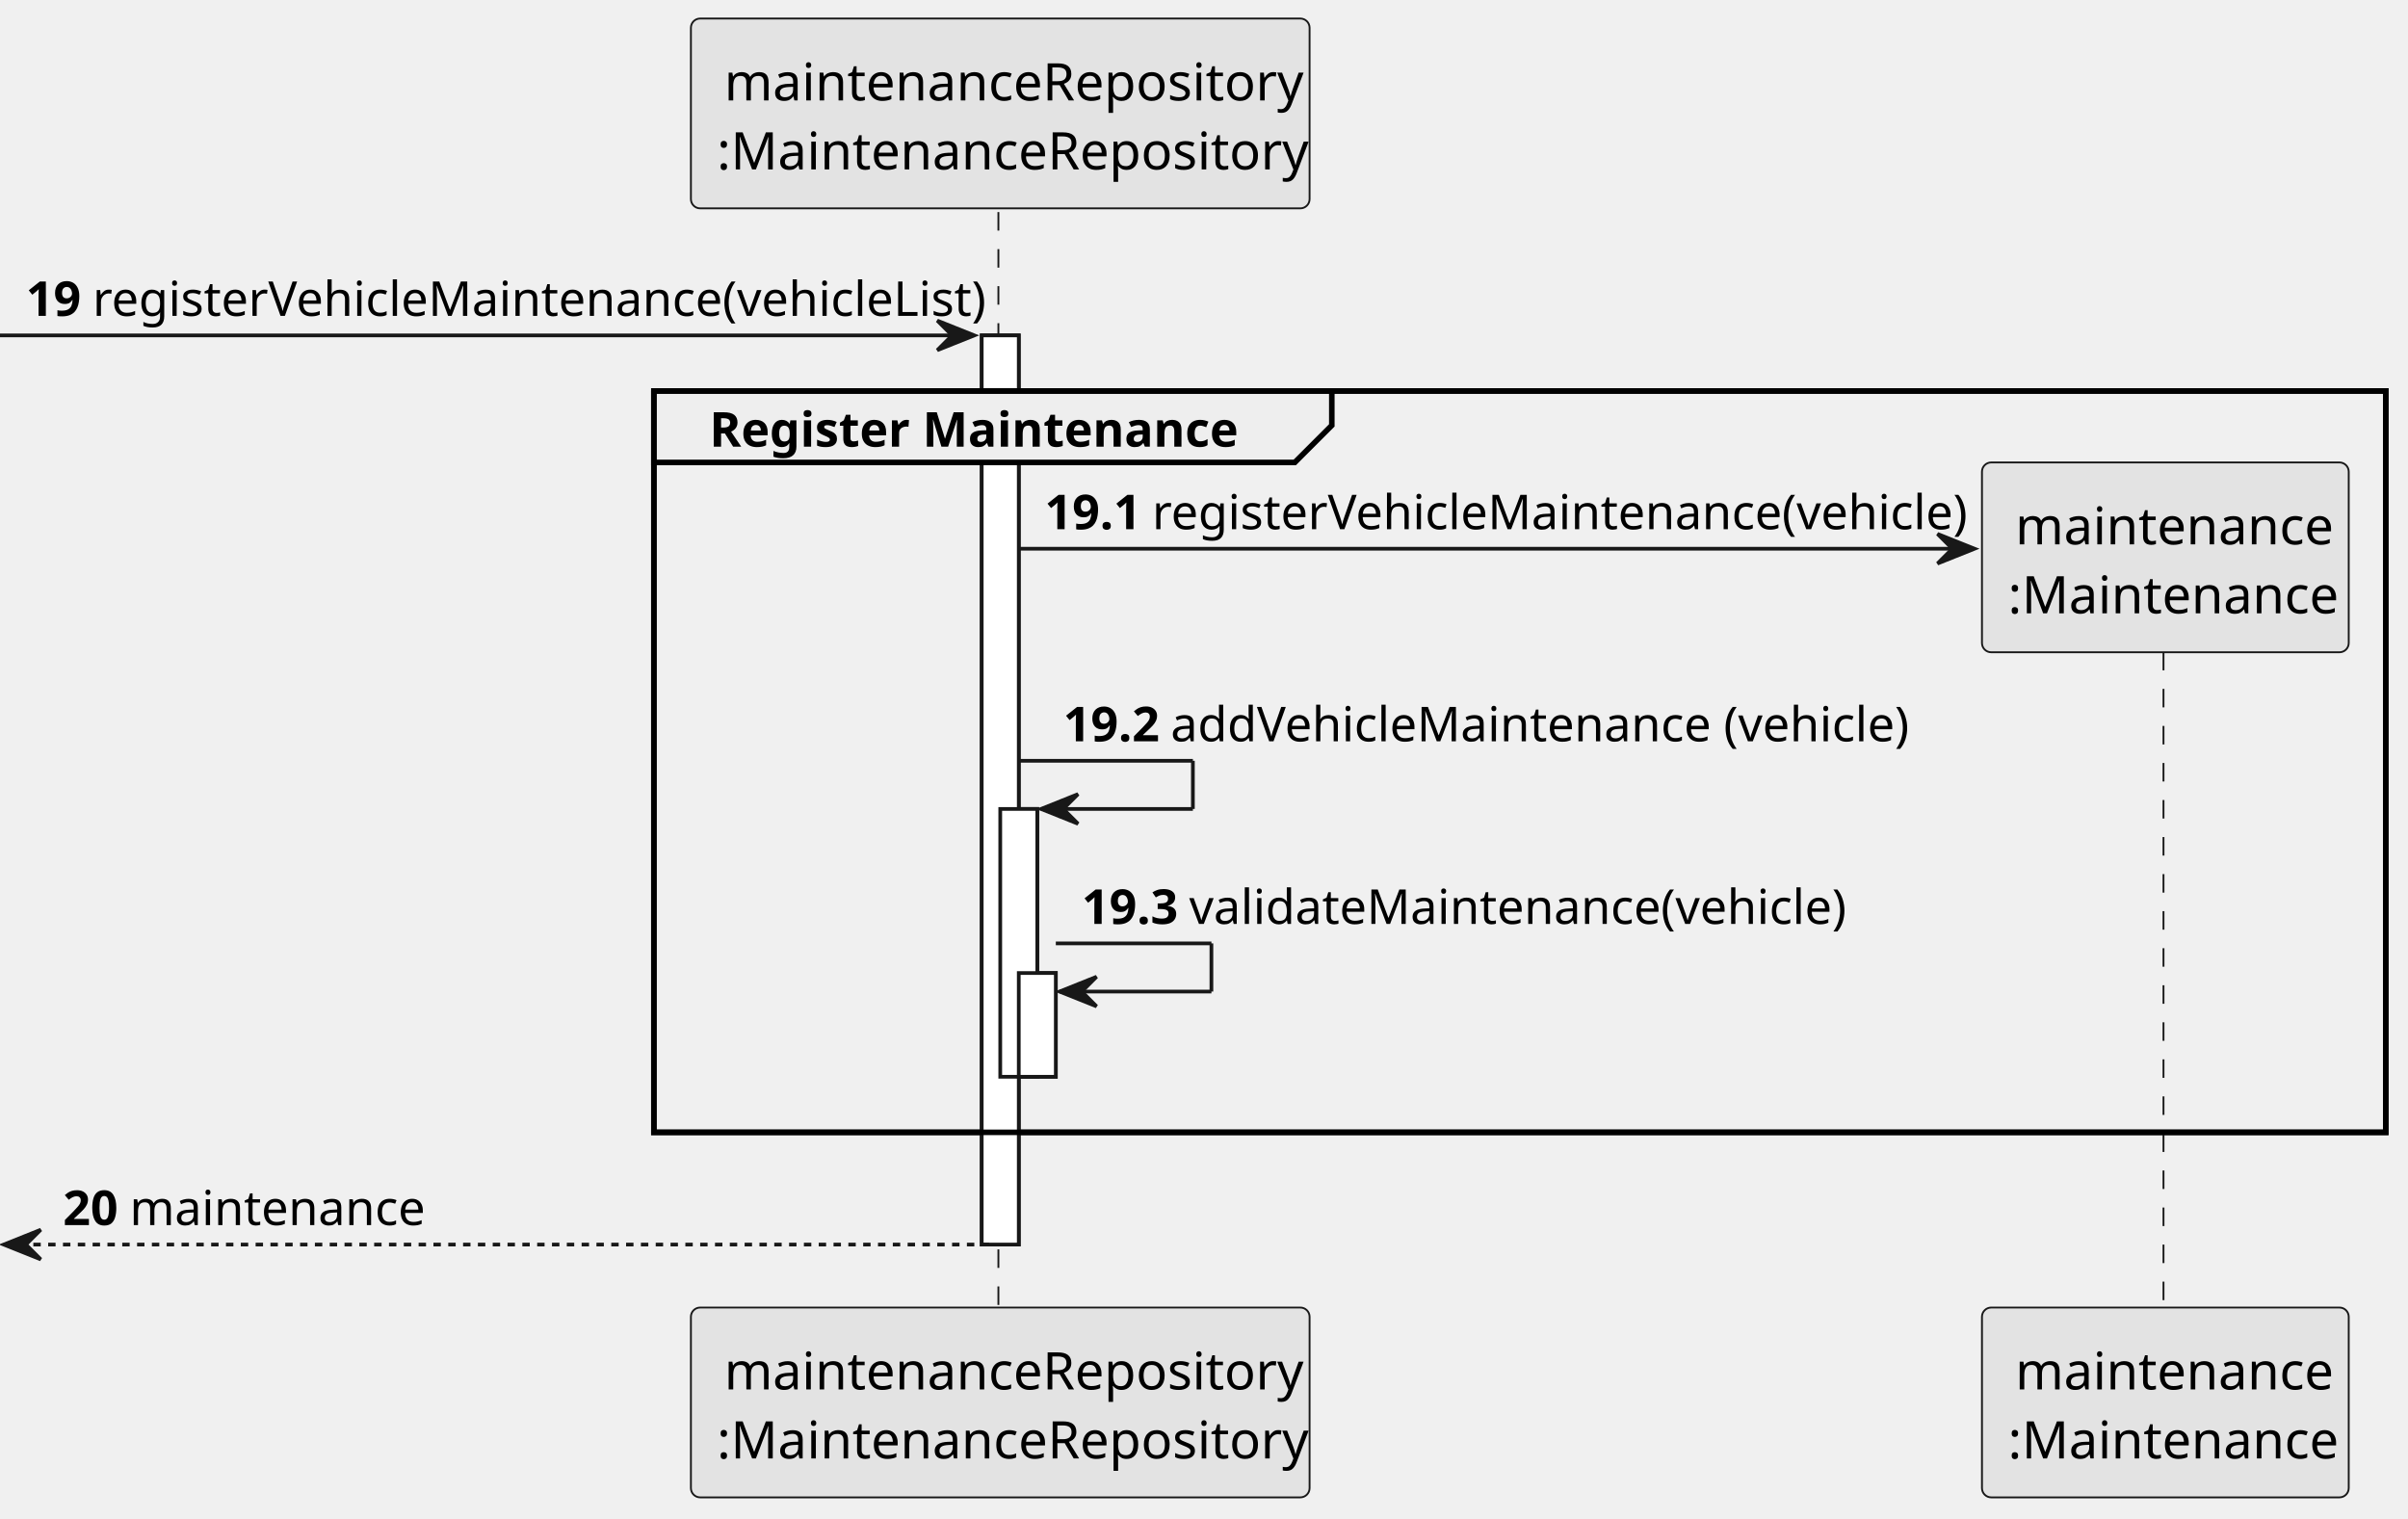
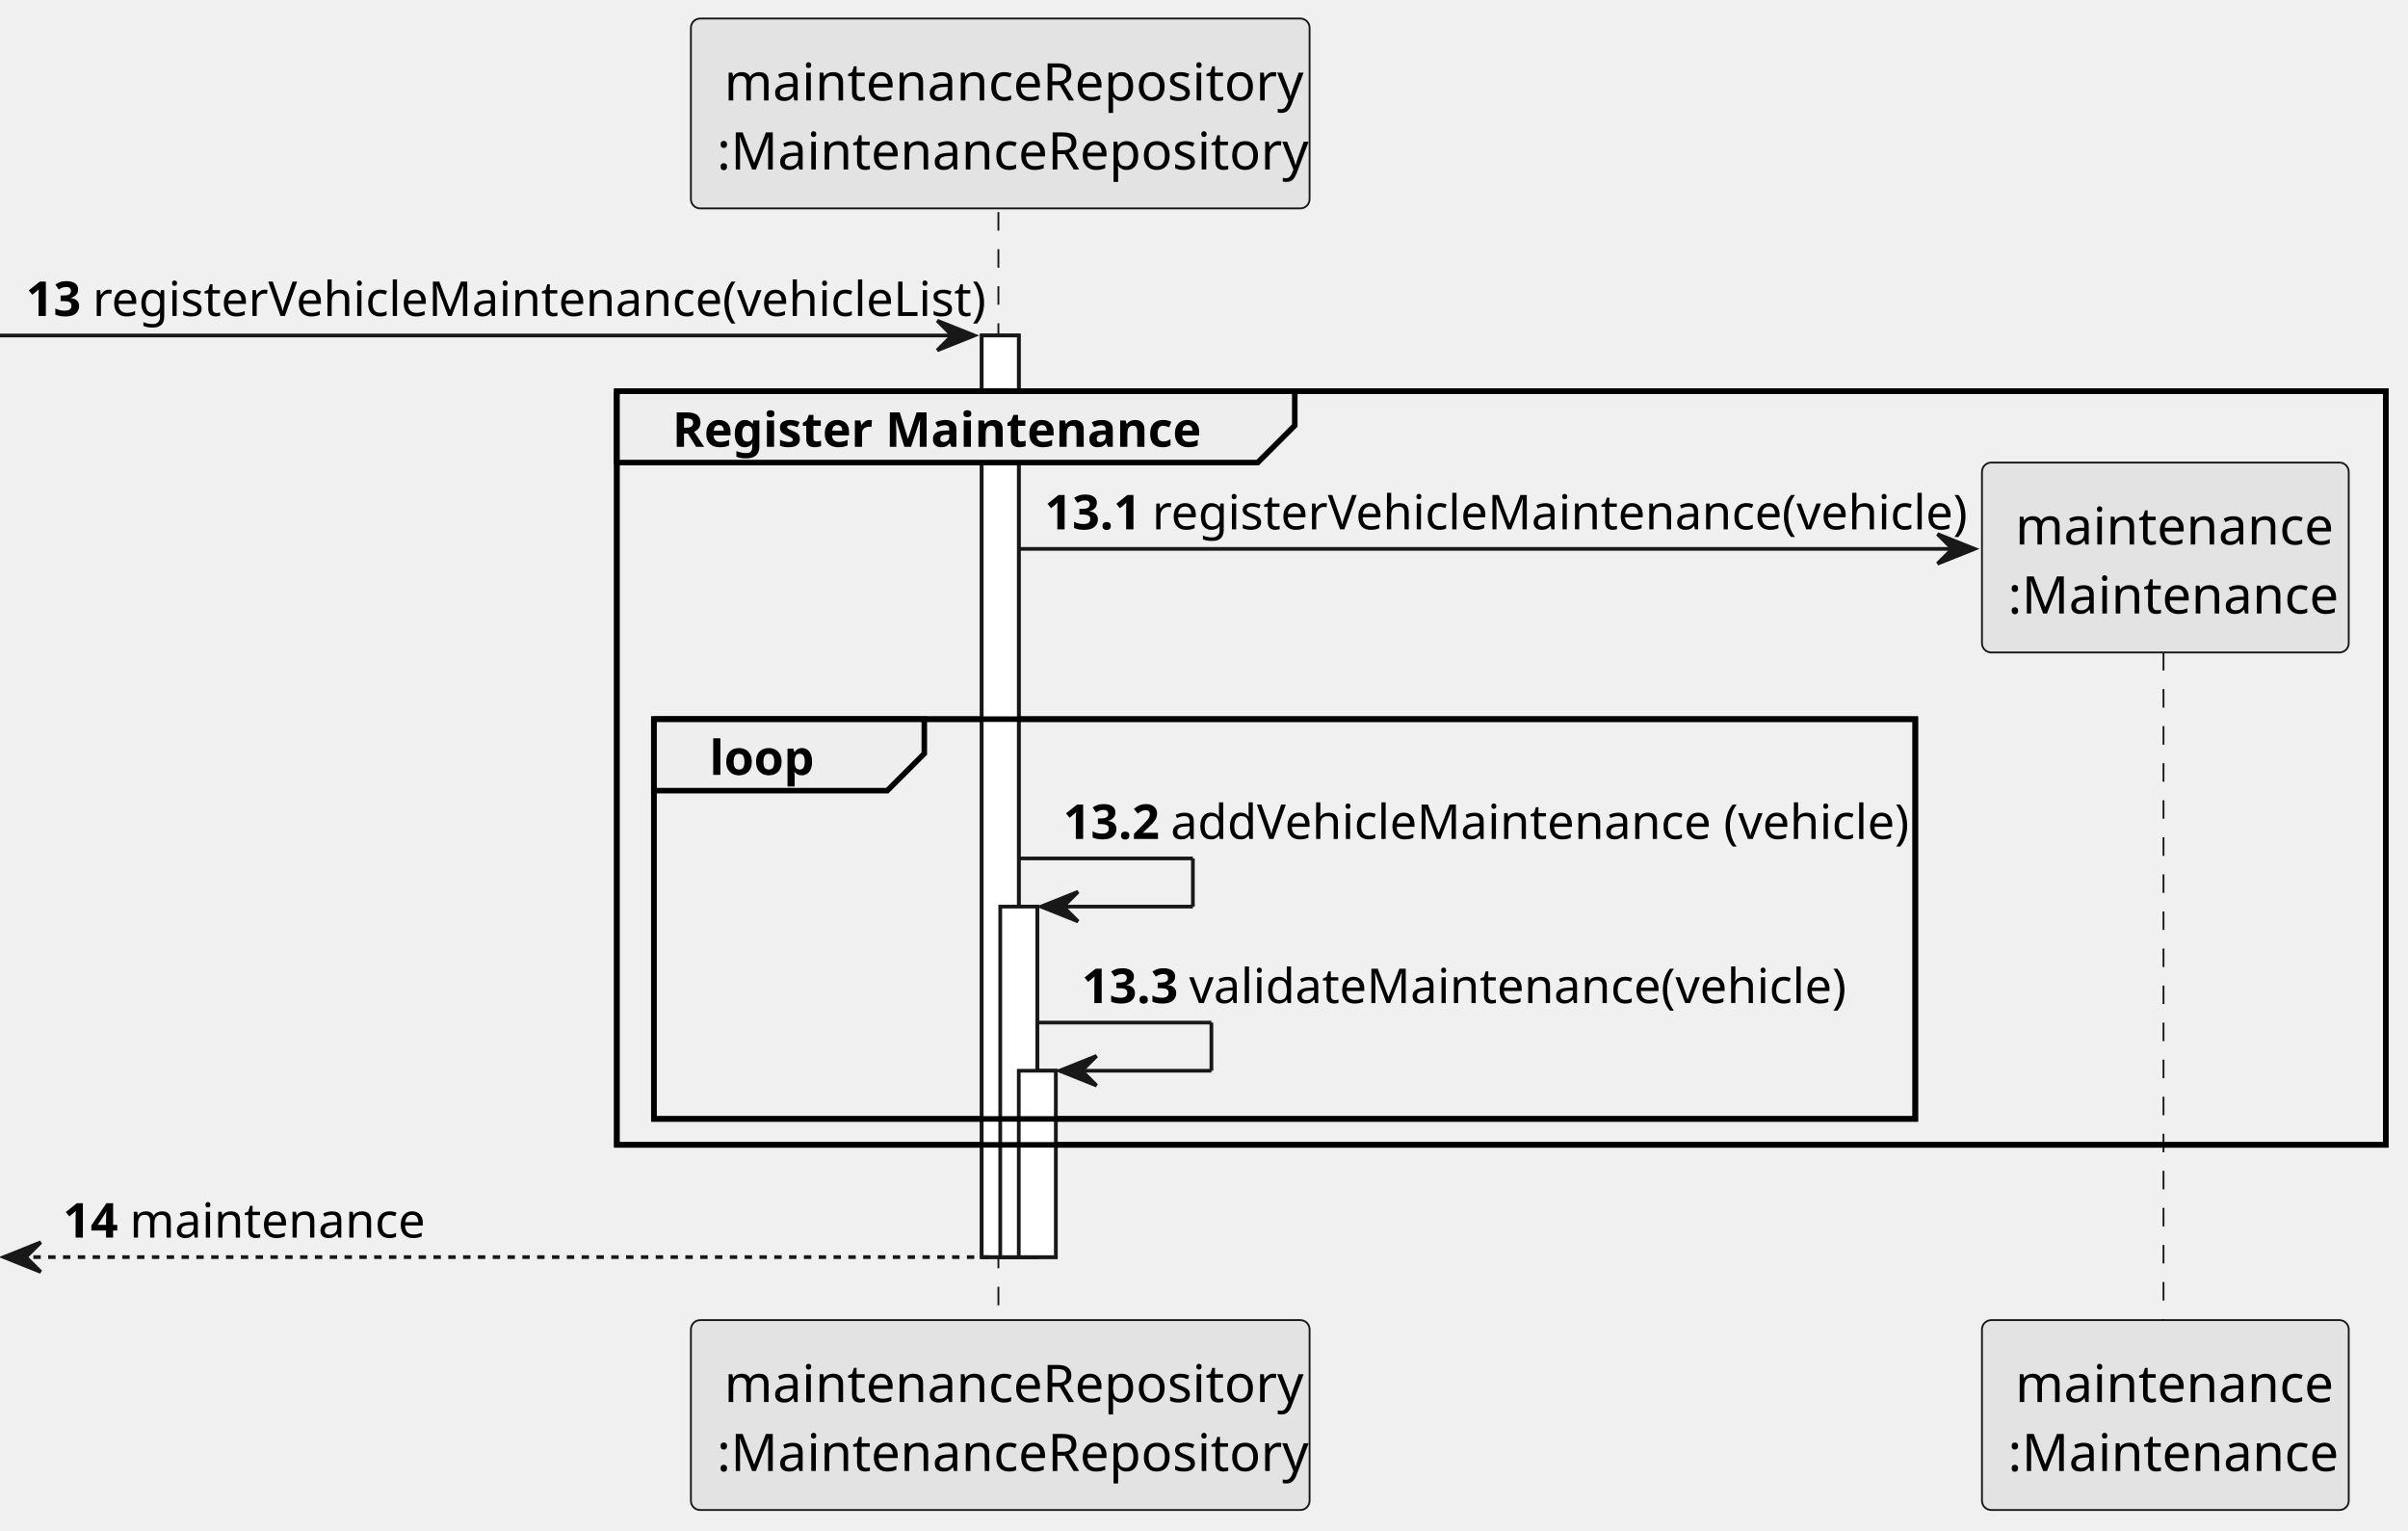
- <svg xmlns="http://www.w3.org/2000/svg" contentStyleType="text/css" height="410px" preserveAspectRatio="none" style="width:650px;height:410px;background:#FFFFFF;" version="1.1" viewBox="0 0 650 410" width="650px" zoomAndPan="magnify">
+ <svg xmlns="http://www.w3.org/2000/svg" contentStyleType="text/css" height="413px" preserveAspectRatio="none" style="width:650px;height:413px;background:#FFFFFF;" version="1.1" viewBox="0 0 650 413" width="650px" zoomAndPan="magnify">
  <defs />
  <g>
-     <rect fill="#FFFFFF" height="245.406" style="stroke:#181818;stroke-width:1.0;" width="10" x="265" y="90.533" />
-     <rect fill="#FFFFFF" height="72.291" style="stroke:#181818;stroke-width:1.0;" width="10" x="270" y="218.357" />
-     <rect fill="#FFFFFF" height="28" style="stroke:#181818;stroke-width:1.0;" width="10" x="275" y="262.648" />
-     <rect fill="none" height="200.115" style="stroke:#000000;stroke-width:1.5;" width="467.5" x="176.5" y="105.533" />
-     <line style="stroke:#181818;stroke-width:0.5;stroke-dasharray:5.0,5.0;" x1="269.5" x2="269.5" y1="57.242" y2="353.94" />
-     <line style="stroke:#181818;stroke-width:0.5;stroke-dasharray:5.0,5.0;" x1="584" x2="584" y1="165.945" y2="353.94" />
+     <rect fill="#FFFFFF" height="248.697" style="stroke:#181818;stroke-width:1.0;" width="10" x="265" y="90.533" />
+     <rect fill="#FFFFFF" height="94.582" style="stroke:#181818;stroke-width:1.0;" width="10" x="270" y="244.648" />
+     <rect fill="#FFFFFF" height="50.291" style="stroke:#181818;stroke-width:1.0;" width="10" x="275" y="288.94" />
+     <rect fill="none" height="203.406" style="stroke:#000000;stroke-width:1.5;" width="477.5" x="166.5" y="105.533" />
+     <rect fill="none" height="107.873" style="stroke:#000000;stroke-width:1.5;" width="340.5" x="176.5" y="194.066" />
+     <line style="stroke:#181818;stroke-width:0.5;stroke-dasharray:5.0,5.0;" x1="269.5" x2="269.5" y1="57.242" y2="357.231" />
+     <line style="stroke:#181818;stroke-width:0.5;stroke-dasharray:5.0,5.0;" x1="584" x2="584" y1="165.945" y2="357.231" />
    <rect fill="#E3E3E3" height="51.242" rx="2.5" ry="2.5" style="stroke:#181818;stroke-width:0.5;" width="167" x="186.5" y="5" />
    <text fill="#000000" font-family="sans-serif" font-size="14" lengthAdjust="spacing" textLength="149" x="195.5" y="27.107">maintenanceRepository</text>
    <text fill="#000000" font-family="sans-serif" font-size="14" lengthAdjust="spacing" textLength="153" x="193.5" y="45.728">:MaintenanceRepository</text>
-     <rect fill="#E3E3E3" height="51.242" rx="2.5" ry="2.5" style="stroke:#181818;stroke-width:0.5;" width="167" x="186.5" y="352.94" />
-     <text fill="#000000" font-family="sans-serif" font-size="14" lengthAdjust="spacing" textLength="149" x="195.5" y="375.047">maintenanceRepository</text>
-     <text fill="#000000" font-family="sans-serif" font-size="14" lengthAdjust="spacing" textLength="153" x="193.5" y="393.668">:MaintenanceRepository</text>
-     <rect fill="#E3E3E3" height="51.242" rx="2.5" ry="2.5" style="stroke:#181818;stroke-width:0.5;" width="99" x="535" y="352.94" />
-     <text fill="#000000" font-family="sans-serif" font-size="14" lengthAdjust="spacing" textLength="81" x="544" y="375.047">maintenance</text>
-     <text fill="#000000" font-family="sans-serif" font-size="14" lengthAdjust="spacing" textLength="85" x="542" y="393.668">:Maintenance</text>
-     <rect fill="#FFFFFF" height="245.406" style="stroke:#181818;stroke-width:1.0;" width="10" x="265" y="90.533" />
-     <rect fill="#FFFFFF" height="72.291" style="stroke:#181818;stroke-width:1.0;" width="10" x="270" y="218.357" />
-     <rect fill="#FFFFFF" height="28" style="stroke:#181818;stroke-width:1.0;" width="10" x="275" y="262.648" />
+     <rect fill="#E3E3E3" height="51.242" rx="2.5" ry="2.5" style="stroke:#181818;stroke-width:0.5;" width="167" x="186.5" y="356.231" />
+     <text fill="#000000" font-family="sans-serif" font-size="14" lengthAdjust="spacing" textLength="149" x="195.5" y="378.338">maintenanceRepository</text>
+     <text fill="#000000" font-family="sans-serif" font-size="14" lengthAdjust="spacing" textLength="153" x="193.5" y="396.959">:MaintenanceRepository</text>
+     <rect fill="#E3E3E3" height="51.242" rx="2.5" ry="2.5" style="stroke:#181818;stroke-width:0.5;" width="99" x="535" y="356.231" />
+     <text fill="#000000" font-family="sans-serif" font-size="14" lengthAdjust="spacing" textLength="81" x="544" y="378.338">maintenance</text>
+     <text fill="#000000" font-family="sans-serif" font-size="14" lengthAdjust="spacing" textLength="85" x="542" y="396.959">:Maintenance</text>
+     <rect fill="#FFFFFF" height="248.697" style="stroke:#181818;stroke-width:1.0;" width="10" x="265" y="90.533" />
+     <rect fill="#FFFFFF" height="94.582" style="stroke:#181818;stroke-width:1.0;" width="10" x="270" y="244.648" />
+     <rect fill="#FFFFFF" height="50.291" style="stroke:#181818;stroke-width:1.0;" width="10" x="275" y="288.94" />
    <polygon fill="#181818" points="253,86.533,263,90.533,253,94.533,257,90.533" style="stroke:#181818;stroke-width:1.0;" />
    <line style="stroke:#181818;stroke-width:1.0;" x1="0" x2="259" y1="90.533" y2="90.533" />
-     <text fill="#000000" font-family="sans-serif" font-size="13" font-weight="bold" lengthAdjust="spacing" textLength="14" x="7" y="85.27">19</text>
+     <text fill="#000000" font-family="sans-serif" font-size="13" font-weight="bold" lengthAdjust="spacing" textLength="14" x="7" y="85.27">13</text>
    <text fill="#000000" font-family="sans-serif" font-size="13" lengthAdjust="spacing" textLength="228" x="25" y="85.27">registerVehicleMaintenance(vehicleList)</text>
-     <path d="M176.5,105.533 L359.5,105.533 L359.5,114.824 L349.5,124.824 L176.5,124.824 L176.5,105.533 " fill="#EEEEEE" style="stroke:#000000;stroke-width:1.5;" />
-     <rect fill="none" height="200.115" style="stroke:#000000;stroke-width:1.5;" width="467.5" x="176.5" y="105.533" />
-     <text fill="#000000" font-family="sans-serif" font-size="13" font-weight="bold" lengthAdjust="spacing" textLength="138" x="191.5" y="120.561">Register Maintenance</text>
+     <path d="M166.5,105.533 L349.5,105.533 L349.5,114.824 L339.5,124.824 L166.5,124.824 L166.5,105.533 " fill="#EEEEEE" style="stroke:#000000;stroke-width:1.5;" />
+     <rect fill="none" height="203.406" style="stroke:#000000;stroke-width:1.5;" width="477.5" x="166.5" y="105.533" />
+     <text fill="#000000" font-family="sans-serif" font-size="13" font-weight="bold" lengthAdjust="spacing" textLength="138" x="181.5" y="120.561">Register Maintenance</text>
    <polygon fill="#181818" points="523,144.115,533,148.115,523,152.115,527,148.115" style="stroke:#181818;stroke-width:1.0;" />
    <line style="stroke:#181818;stroke-width:1.0;" x1="275" x2="529" y1="148.115" y2="148.115" />
-     <text fill="#000000" font-family="sans-serif" font-size="13" font-weight="bold" lengthAdjust="spacing" textLength="25" x="282" y="142.852">19.1</text>
+     <text fill="#000000" font-family="sans-serif" font-size="13" font-weight="bold" lengthAdjust="spacing" textLength="25" x="282" y="142.852">13.1</text>
    <text fill="#000000" font-family="sans-serif" font-size="13" lengthAdjust="spacing" textLength="207" x="311" y="142.852">registerVehicleMaintenance(vehicle)</text>
    <rect fill="#E3E3E3" height="51.242" rx="2.5" ry="2.5" style="stroke:#181818;stroke-width:0.5;" width="99" x="535" y="124.824" />
    <text fill="#000000" font-family="sans-serif" font-size="14" lengthAdjust="spacing" textLength="81" x="544" y="146.932">maintenance</text>
    <text fill="#000000" font-family="sans-serif" font-size="14" lengthAdjust="spacing" textLength="85" x="542" y="165.553">:Maintenance</text>
-     <line style="stroke:#181818;stroke-width:1.0;" x1="275" x2="322" y1="205.357" y2="205.357" />
-     <line style="stroke:#181818;stroke-width:1.0;" x1="322" x2="322" y1="205.357" y2="218.357" />
-     <line style="stroke:#181818;stroke-width:1.0;" x1="281" x2="322" y1="218.357" y2="218.357" />
-     <polygon fill="#181818" points="291,214.357,281,218.357,291,222.357,287,218.357" style="stroke:#181818;stroke-width:1.0;" />
-     <text fill="#000000" font-family="sans-serif" font-size="13" font-weight="bold" lengthAdjust="spacing" textLength="25" x="287" y="200.095">19.2</text>
-     <text fill="#000000" font-family="sans-serif" font-size="13" lengthAdjust="spacing" textLength="189" x="316" y="200.095">addVehicleMaintenance (vehicle)</text>
-     <line style="stroke:#181818;stroke-width:1.0;" x1="285" x2="327" y1="254.648" y2="254.648" />
-     <line style="stroke:#181818;stroke-width:1.0;" x1="327" x2="327" y1="254.648" y2="267.648" />
-     <line style="stroke:#181818;stroke-width:1.0;" x1="286" x2="327" y1="267.648" y2="267.648" />
-     <polygon fill="#181818" points="296,263.648,286,267.648,296,271.648,292,267.648" style="stroke:#181818;stroke-width:1.0;" />
-     <text fill="#000000" font-family="sans-serif" font-size="13" font-weight="bold" lengthAdjust="spacing" textLength="25" x="292" y="249.386">19.3</text>
-     <text fill="#000000" font-family="sans-serif" font-size="13" lengthAdjust="spacing" textLength="164" x="321" y="249.386">validateMaintenance(vehicle)</text>
-     <polygon fill="#181818" points="11,331.94,1,335.94,11,339.94,7,335.94" style="stroke:#181818;stroke-width:1.0;" />
-     <line style="stroke:#181818;stroke-width:1.0;stroke-dasharray:2.0,2.0;" x1="5" x2="269" y1="335.94" y2="335.94" />
-     <text fill="#000000" font-family="sans-serif" font-size="13" font-weight="bold" lengthAdjust="spacing" textLength="14" x="17" y="330.677">20</text>
-     <text fill="#000000" font-family="sans-serif" font-size="13" lengthAdjust="spacing" textLength="74" x="35" y="330.677">maintenance</text>
+     <path d="M176.5,194.066 L249.5,194.066 L249.5,203.357 L239.5,213.357 L176.5,213.357 L176.5,194.066 " fill="#EEEEEE" style="stroke:#000000;stroke-width:1.5;" />
+     <rect fill="none" height="107.873" style="stroke:#000000;stroke-width:1.5;" width="340.5" x="176.5" y="194.066" />
+     <text fill="#000000" font-family="sans-serif" font-size="13" font-weight="bold" lengthAdjust="spacing" textLength="28" x="191.5" y="209.095">loop</text>
+     <line style="stroke:#181818;stroke-width:1.0;" x1="275" x2="322" y1="231.648" y2="231.648" />
+     <line style="stroke:#181818;stroke-width:1.0;" x1="322" x2="322" y1="231.648" y2="244.648" />
+     <line style="stroke:#181818;stroke-width:1.0;" x1="281" x2="322" y1="244.648" y2="244.648" />
+     <polygon fill="#181818" points="291,240.648,281,244.648,291,248.648,287,244.648" style="stroke:#181818;stroke-width:1.0;" />
+     <text fill="#000000" font-family="sans-serif" font-size="13" font-weight="bold" lengthAdjust="spacing" textLength="25" x="287" y="226.386">13.2</text>
+     <text fill="#000000" font-family="sans-serif" font-size="13" lengthAdjust="spacing" textLength="189" x="316" y="226.386">addVehicleMaintenance (vehicle)</text>
+     <line style="stroke:#181818;stroke-width:1.0;" x1="280" x2="327" y1="275.94" y2="275.94" />
+     <line style="stroke:#181818;stroke-width:1.0;" x1="327" x2="327" y1="275.94" y2="288.94" />
+     <line style="stroke:#181818;stroke-width:1.0;" x1="286" x2="327" y1="288.94" y2="288.94" />
+     <polygon fill="#181818" points="296,284.94,286,288.94,296,292.94,292,288.94" style="stroke:#181818;stroke-width:1.0;" />
+     <text fill="#000000" font-family="sans-serif" font-size="13" font-weight="bold" lengthAdjust="spacing" textLength="25" x="292" y="270.677">13.3</text>
+     <text fill="#000000" font-family="sans-serif" font-size="13" lengthAdjust="spacing" textLength="164" x="321" y="270.677">validateMaintenance(vehicle)</text>
+     <polygon fill="#181818" points="11,335.231,1,339.231,11,343.231,7,339.231" style="stroke:#181818;stroke-width:1.0;" />
+     <line style="stroke:#181818;stroke-width:1.0;stroke-dasharray:2.0,2.0;" x1="5" x2="269" y1="339.231" y2="339.231" />
+     <text fill="#000000" font-family="sans-serif" font-size="13" font-weight="bold" lengthAdjust="spacing" textLength="14" x="17" y="333.968">14</text>
+     <text fill="#000000" font-family="sans-serif" font-size="13" lengthAdjust="spacing" textLength="74" x="35" y="333.968">maintenance</text>
  </g>
</svg>
